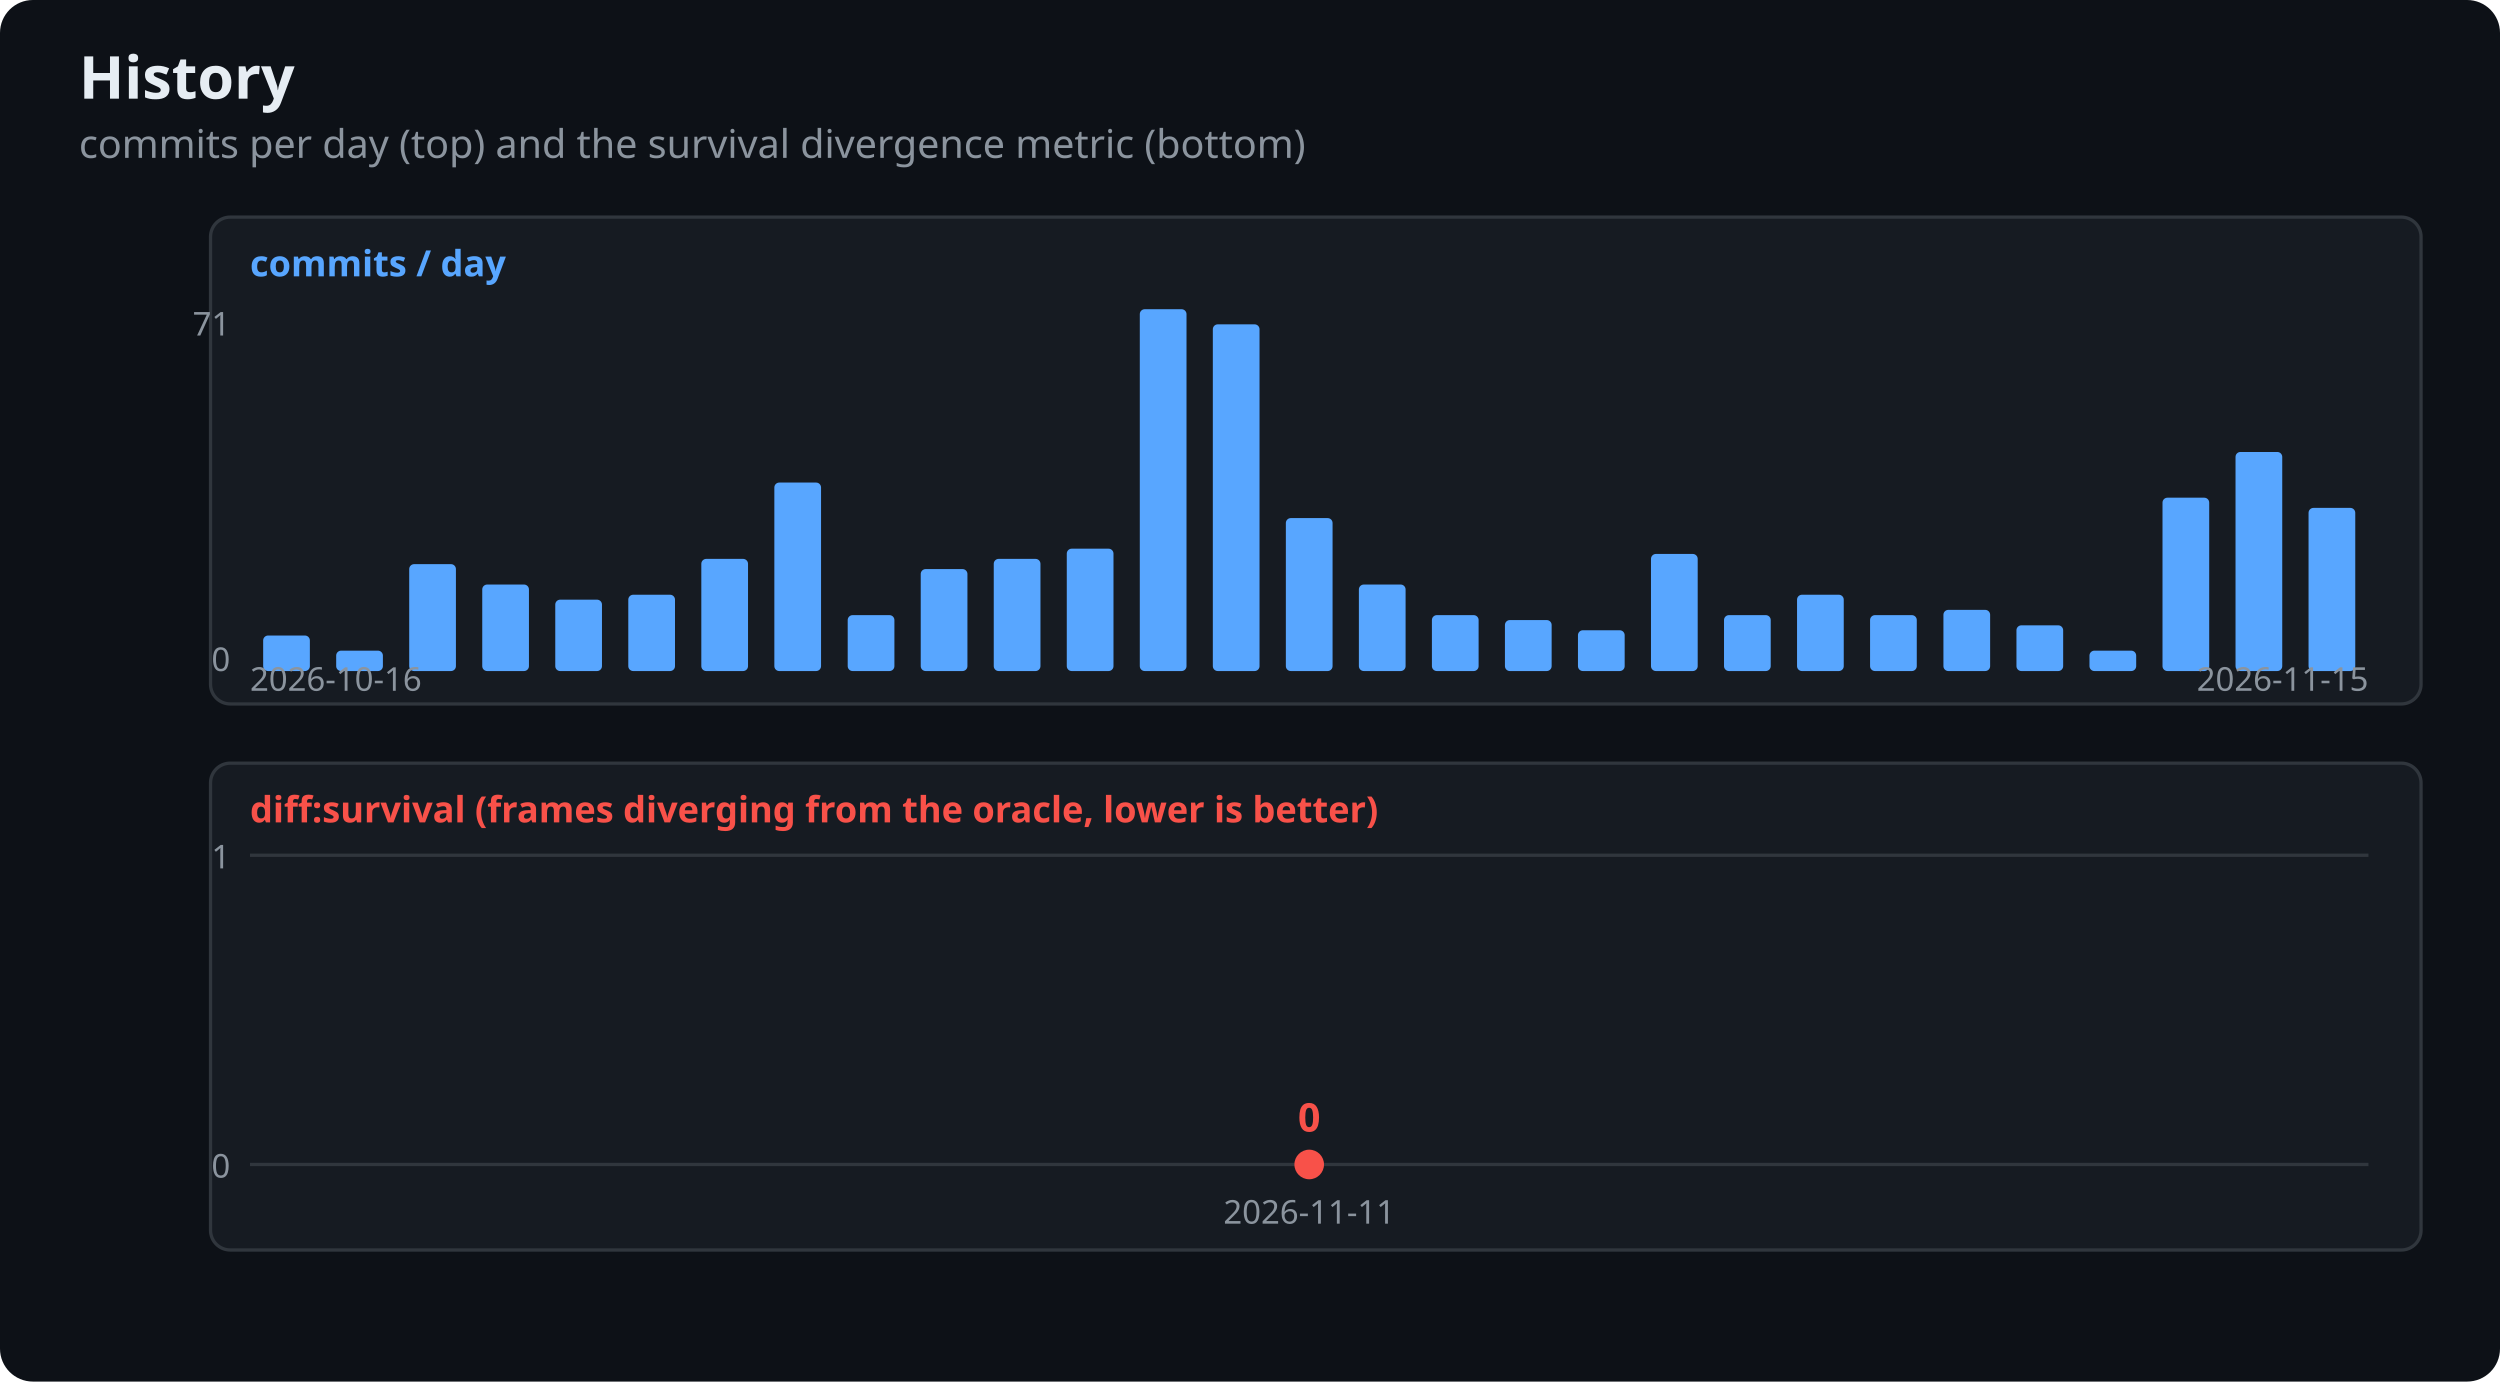
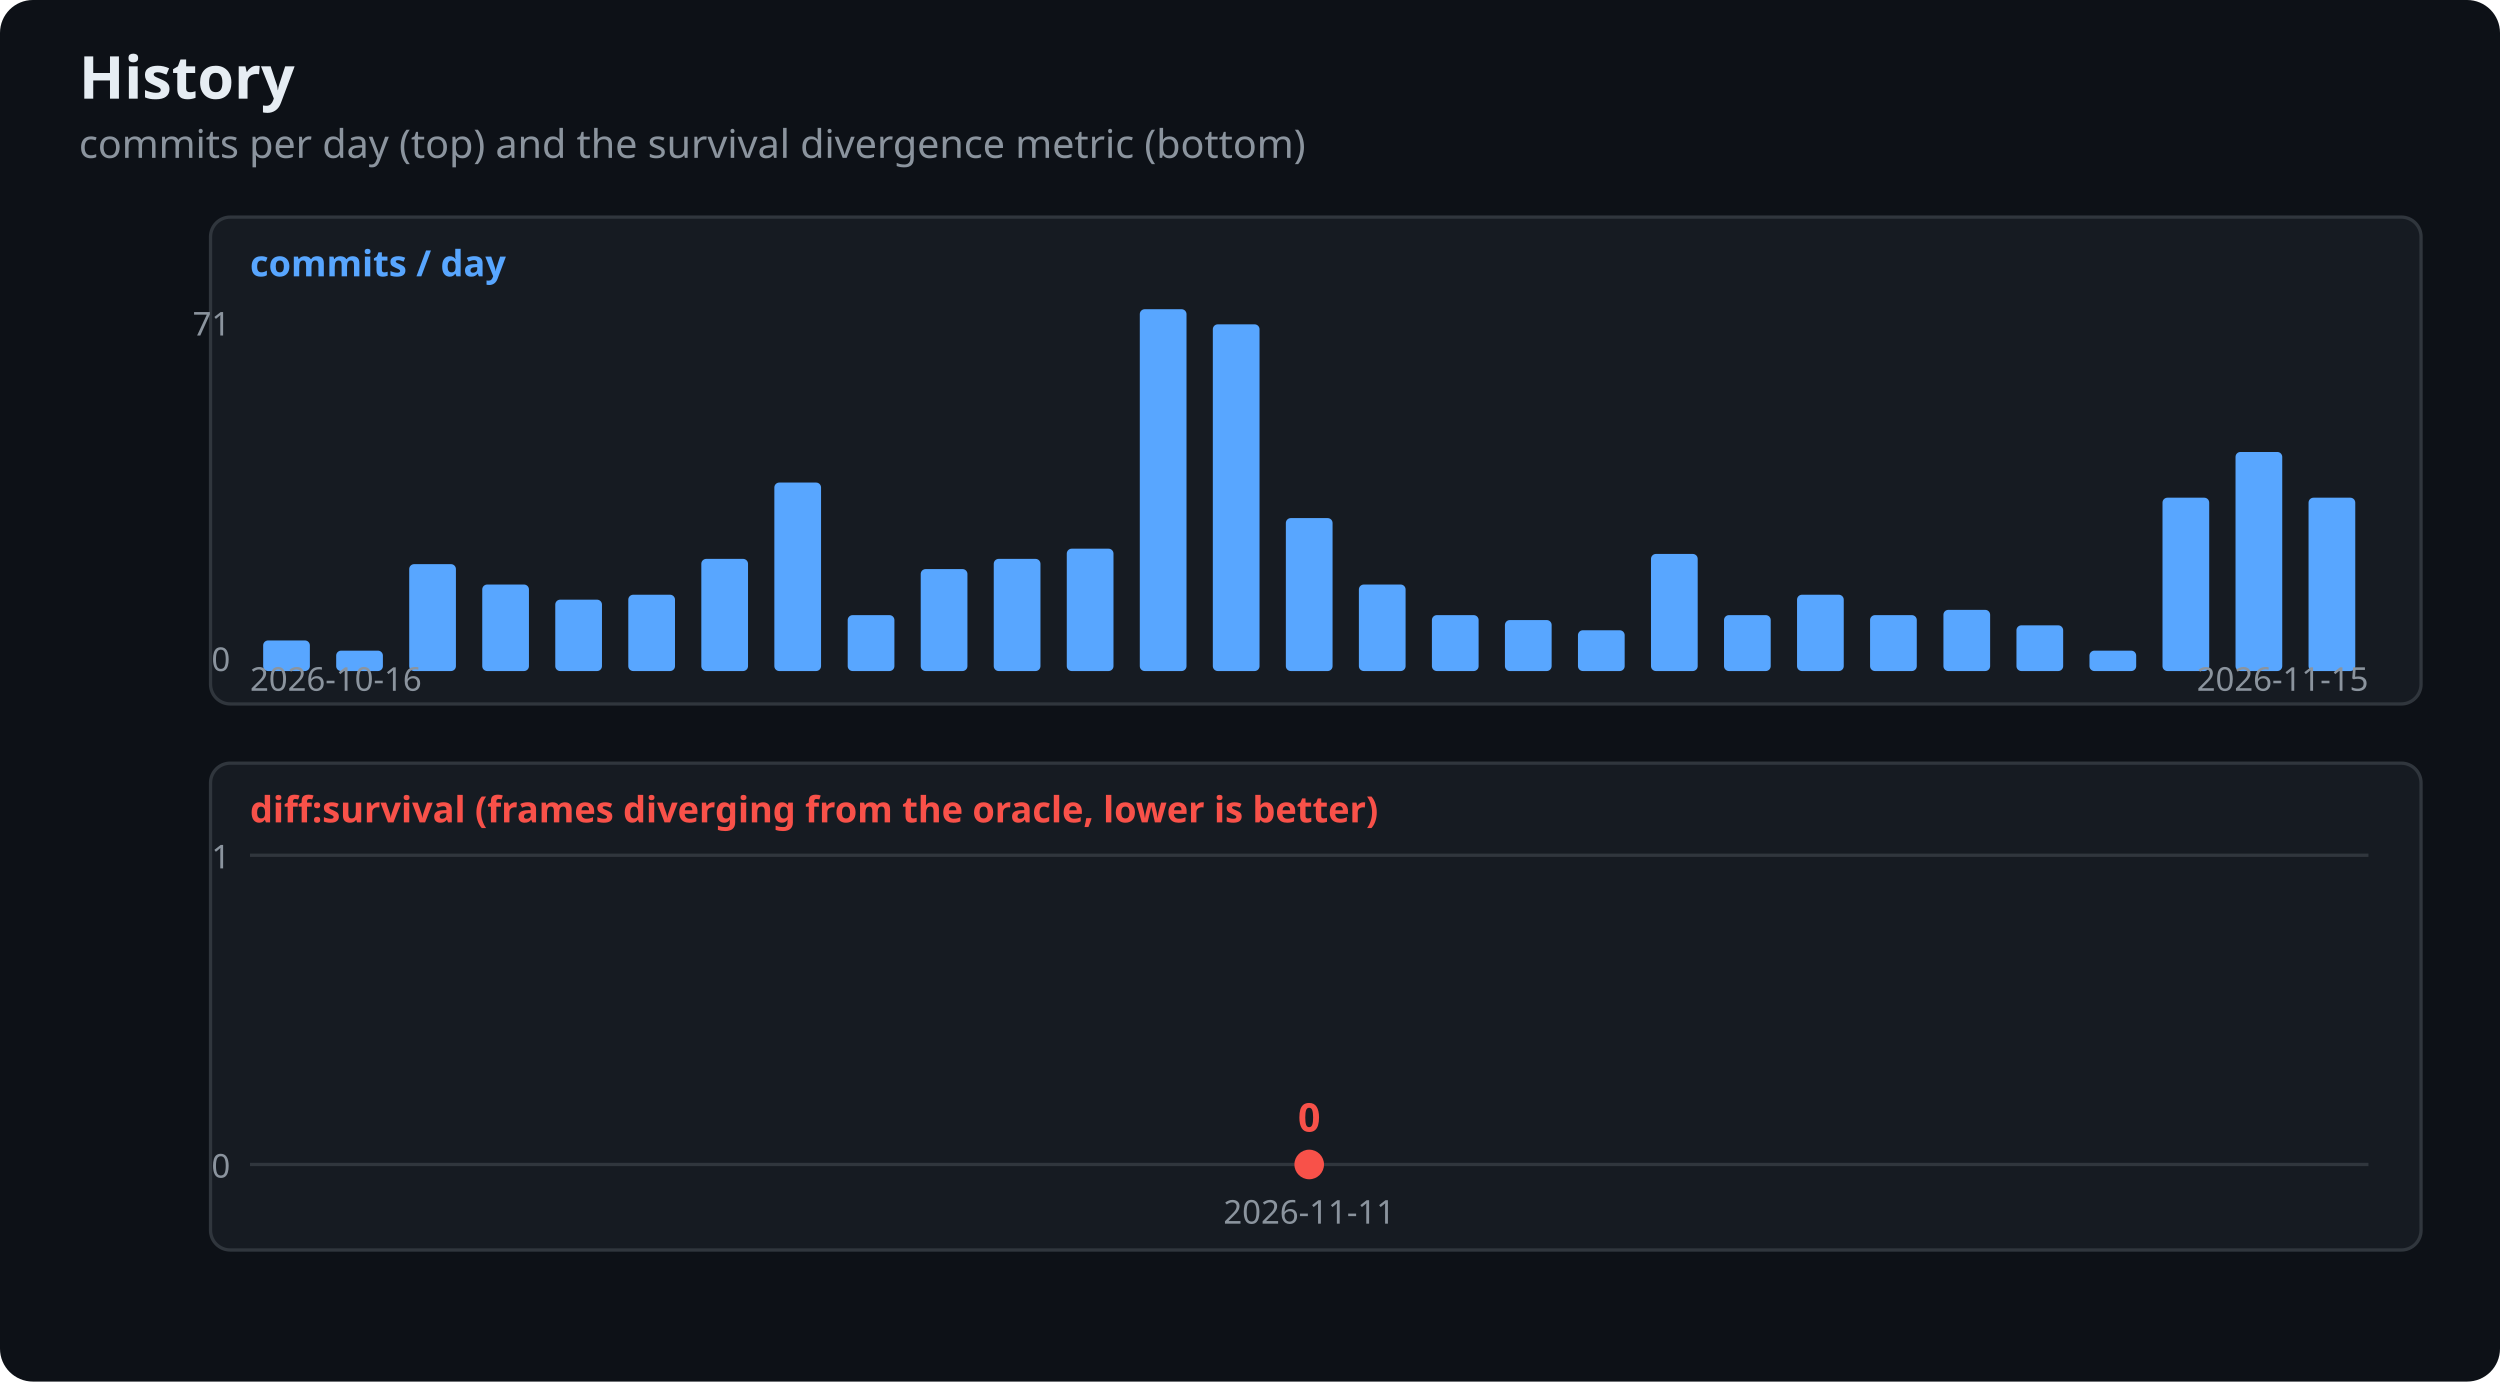
<svg xmlns="http://www.w3.org/2000/svg" width="760" height="420" viewBox="0 0 760 420" font-family="Segoe UI,Ubuntu,sans-serif">
  <rect width="760" height="420" rx="10" fill="#0d1117" />
  <text x="24" y="30" fill="#e6edf3" font-size="18" font-weight="600">History</text>
  <text x="24" y="48" fill="#8b949e" font-size="12">commits per day (top) and the survival divergence metric (bottom)</text>
  <rect x="64" y="66" width="672" height="148" fill="#161b22" stroke="#30363d" rx="6" />
  <text x="76" y="84" fill="#58a6ff" font-size="11" font-weight="600">commits / day</text>
-   <rect x="80.0" y="193.2" width="14.2" height="10.8" fill="#58a6ff" rx="1.5" />
+   <rect x="80.0" y="194.7" width="14.2" height="9.3" fill="#58a6ff" rx="1.5" />
  <rect x="102.2" y="197.8" width="14.2" height="6.2" fill="#58a6ff" rx="1.5" />
  <rect x="124.4" y="171.5" width="14.2" height="32.5" fill="#58a6ff" rx="1.5" />
  <rect x="146.6" y="177.7" width="14.2" height="26.3" fill="#58a6ff" rx="1.5" />
  <rect x="168.8" y="182.3" width="14.2" height="21.7" fill="#58a6ff" rx="1.5" />
  <rect x="191.0" y="180.8" width="14.2" height="23.2" fill="#58a6ff" rx="1.5" />
  <rect x="213.2" y="169.9" width="14.2" height="34.1" fill="#58a6ff" rx="1.5" />
  <rect x="235.4" y="146.7" width="14.2" height="57.3" fill="#58a6ff" rx="1.5" />
  <rect x="257.7" y="187.0" width="14.2" height="17.0" fill="#58a6ff" rx="1.5" />
  <rect x="279.9" y="173.0" width="14.2" height="31.0" fill="#58a6ff" rx="1.5" />
  <rect x="302.1" y="169.9" width="14.2" height="34.1" fill="#58a6ff" rx="1.5" />
  <rect x="324.3" y="166.8" width="14.2" height="37.2" fill="#58a6ff" rx="1.5" />
  <rect x="346.5" y="94.0" width="14.2" height="110.0" fill="#58a6ff" rx="1.5" />
  <rect x="368.7" y="98.6" width="14.2" height="105.4" fill="#58a6ff" rx="1.5" />
  <rect x="390.9" y="157.5" width="14.2" height="46.5" fill="#58a6ff" rx="1.5" />
  <rect x="413.1" y="177.7" width="14.2" height="26.3" fill="#58a6ff" rx="1.5" />
  <rect x="435.3" y="187.0" width="14.2" height="17.0" fill="#58a6ff" rx="1.5" />
  <rect x="457.5" y="188.5" width="14.2" height="15.5" fill="#58a6ff" rx="1.5" />
  <rect x="479.7" y="191.6" width="14.2" height="12.4" fill="#58a6ff" rx="1.5" />
  <rect x="501.9" y="168.4" width="14.2" height="35.6" fill="#58a6ff" rx="1.5" />
  <rect x="524.1" y="187.0" width="14.2" height="17.0" fill="#58a6ff" rx="1.5" />
  <rect x="546.3" y="180.8" width="14.2" height="23.2" fill="#58a6ff" rx="1.5" />
  <rect x="568.5" y="187.0" width="14.2" height="17.0" fill="#58a6ff" rx="1.5" />
  <rect x="590.8" y="185.4" width="14.2" height="18.6" fill="#58a6ff" rx="1.5" />
  <rect x="613.0" y="190.1" width="14.2" height="13.9" fill="#58a6ff" rx="1.5" />
  <rect x="635.2" y="197.8" width="14.2" height="6.2" fill="#58a6ff" rx="1.5" />
  <rect x="657.4" y="151.3" width="14.2" height="52.7" fill="#58a6ff" rx="1.5" />
  <rect x="679.6" y="137.4" width="14.2" height="66.6" fill="#58a6ff" rx="1.5" />
-   <rect x="701.8" y="154.4" width="14.2" height="49.6" fill="#58a6ff" rx="1.5" />
+   <rect x="701.8" y="151.3" width="14.2" height="52.7" fill="#58a6ff" rx="1.5" />
  <text x="70" y="102" fill="#8b949e" font-size="10" text-anchor="end">71</text>
  <text x="70" y="204" fill="#8b949e" font-size="10" text-anchor="end">0</text>
  <text x="76" y="210" fill="#8b949e" font-size="10">2026-10-16</text>
  <text x="720" y="210" fill="#8b949e" font-size="10" text-anchor="end">2026-11-15</text>
  <rect x="64" y="232" width="672" height="148" fill="#161b22" stroke="#30363d" rx="6" />
  <text x="76" y="250" fill="#f85149" font-size="11" font-weight="600">diff:survival (frames diverging from the oracle, lower is better)</text>
  <line x1="76" y1="354.0" x2="720" y2="354.0" stroke="#30363d" stroke-width="1" />
  <text x="70" y="358.0" fill="#8b949e" font-size="10" text-anchor="end">0</text>
  <line x1="76" y1="260.0" x2="720" y2="260.0" stroke="#30363d" stroke-width="1" />
  <text x="70" y="264.0" fill="#8b949e" font-size="10" text-anchor="end">1</text>
  <circle cx="398.0" cy="354.0" r="4.5" fill="#f85149" />
  <text x="398.0" y="344.0" fill="#f85149" font-size="12" font-weight="600" text-anchor="middle">0</text>
  <text x="398.0" y="372" fill="#8b949e" font-size="10" text-anchor="middle">2026-11-11</text>
</svg>
